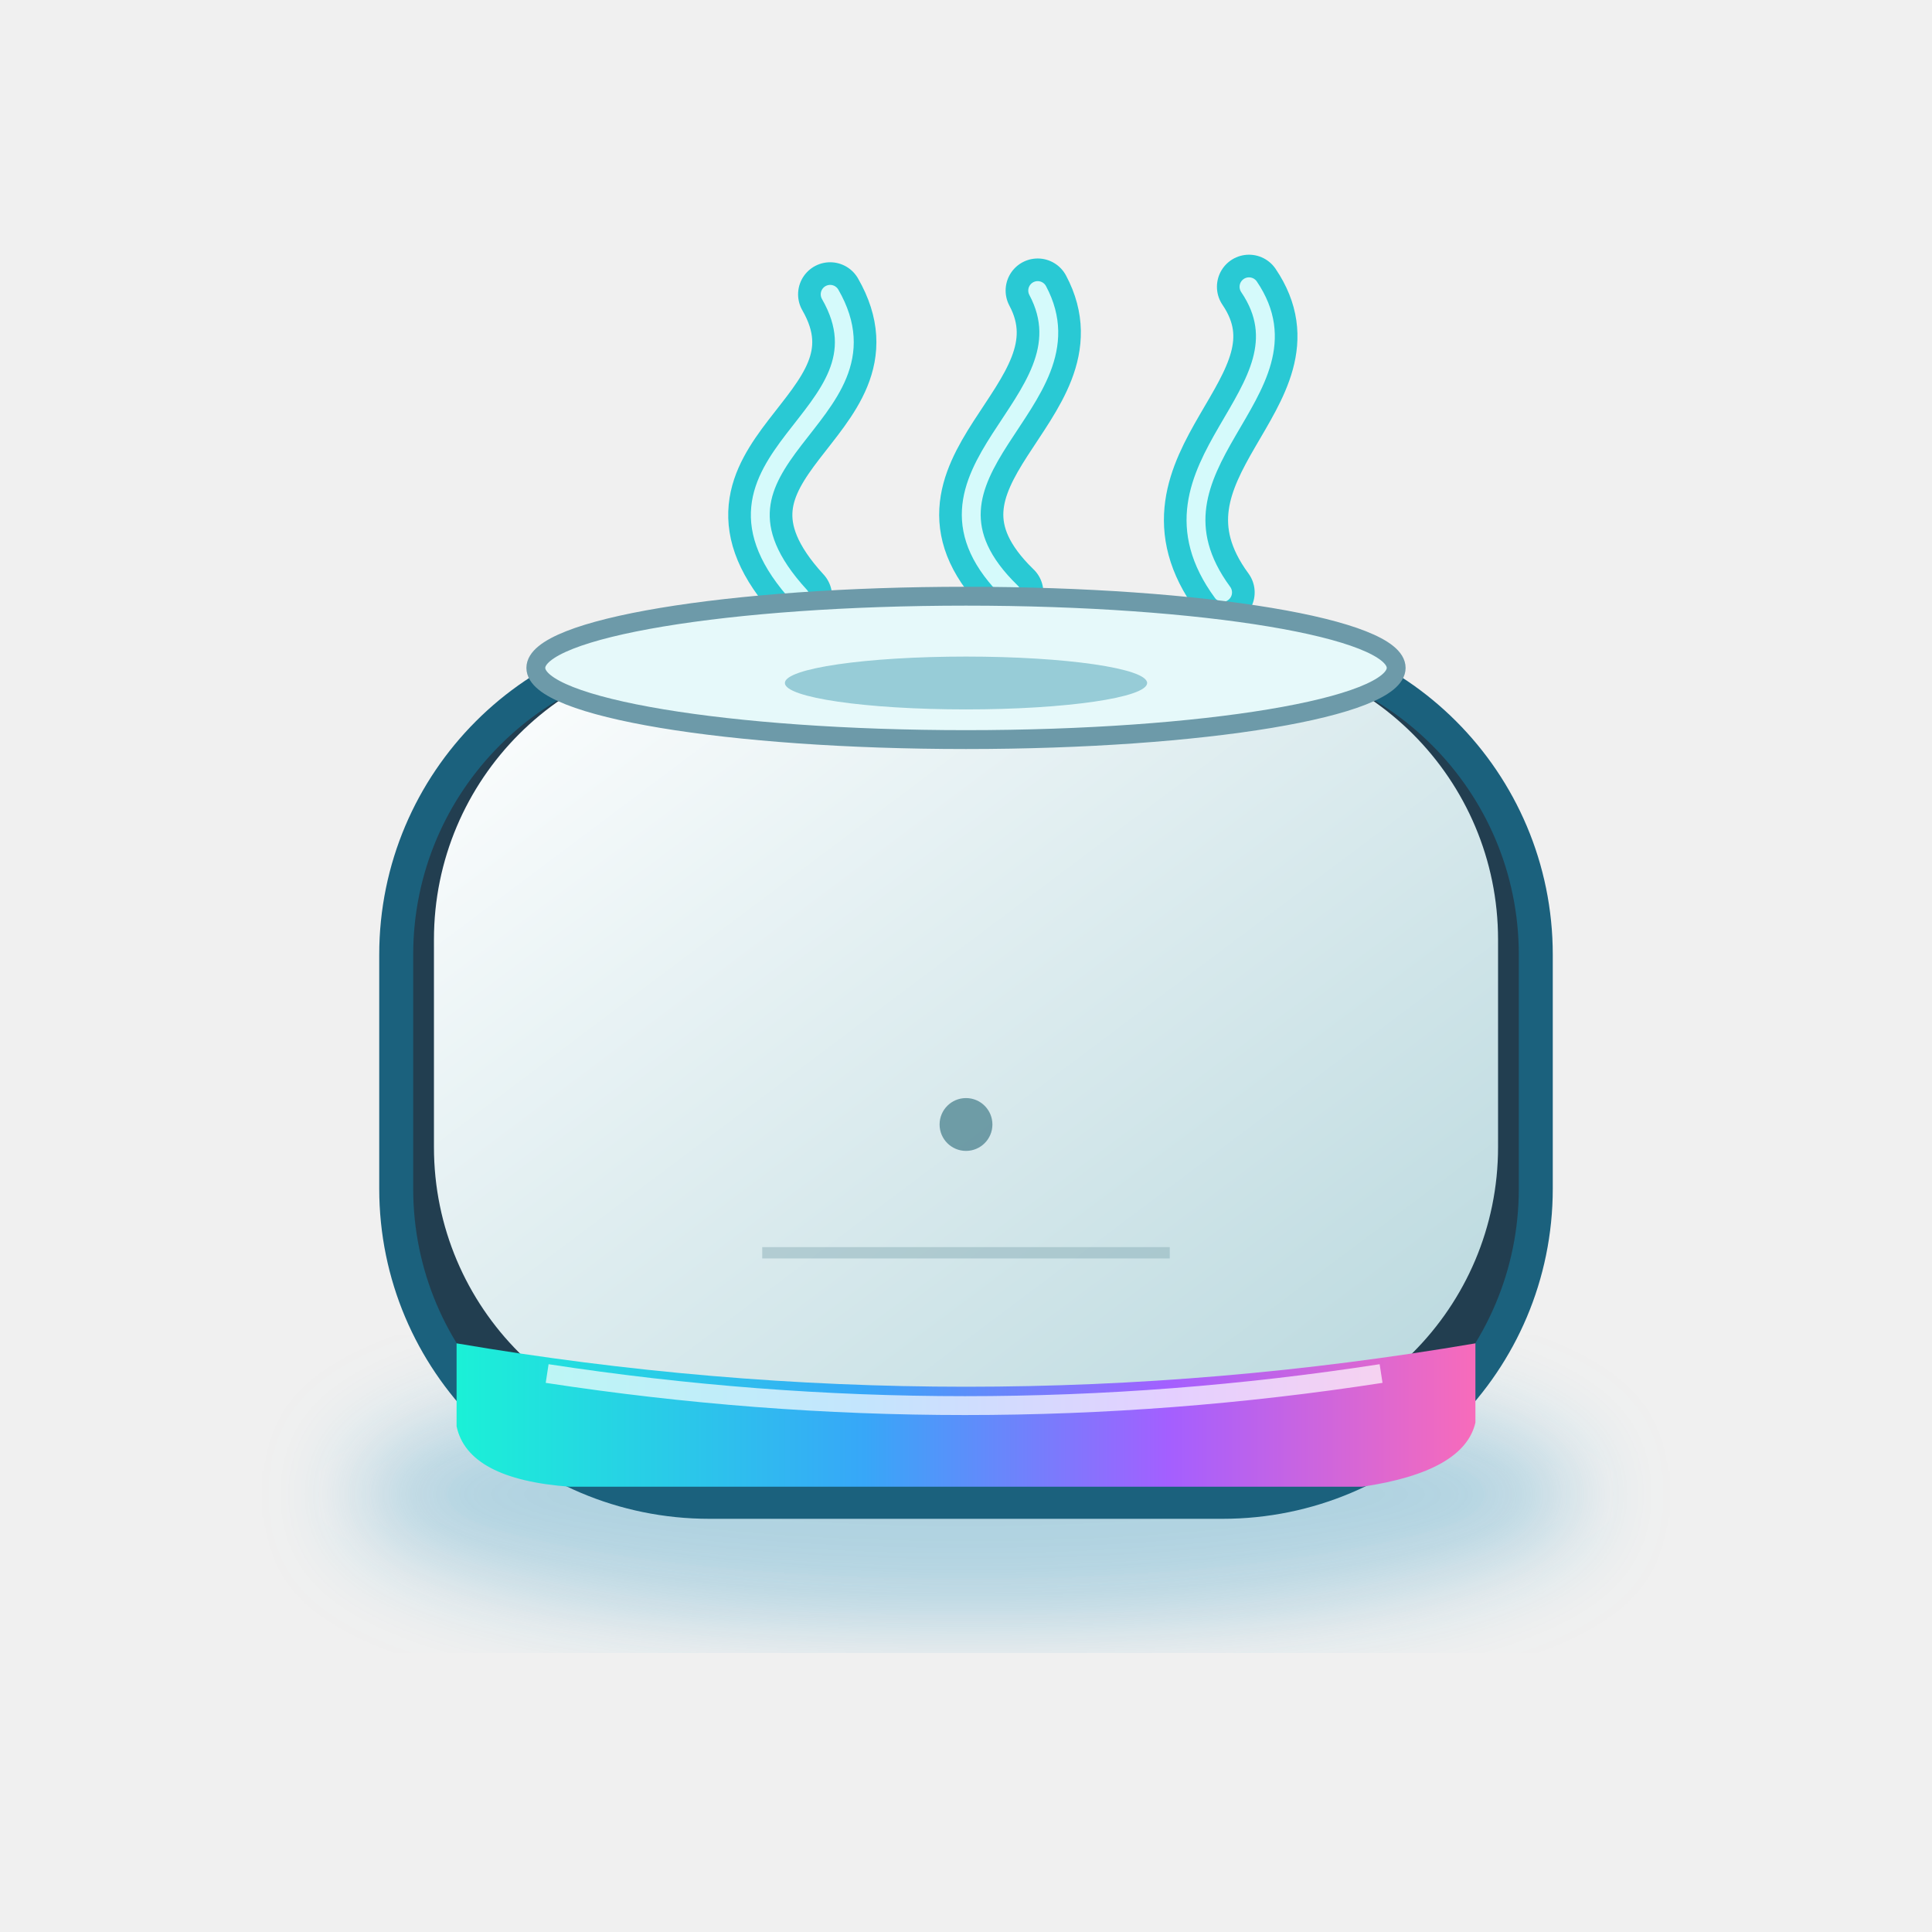
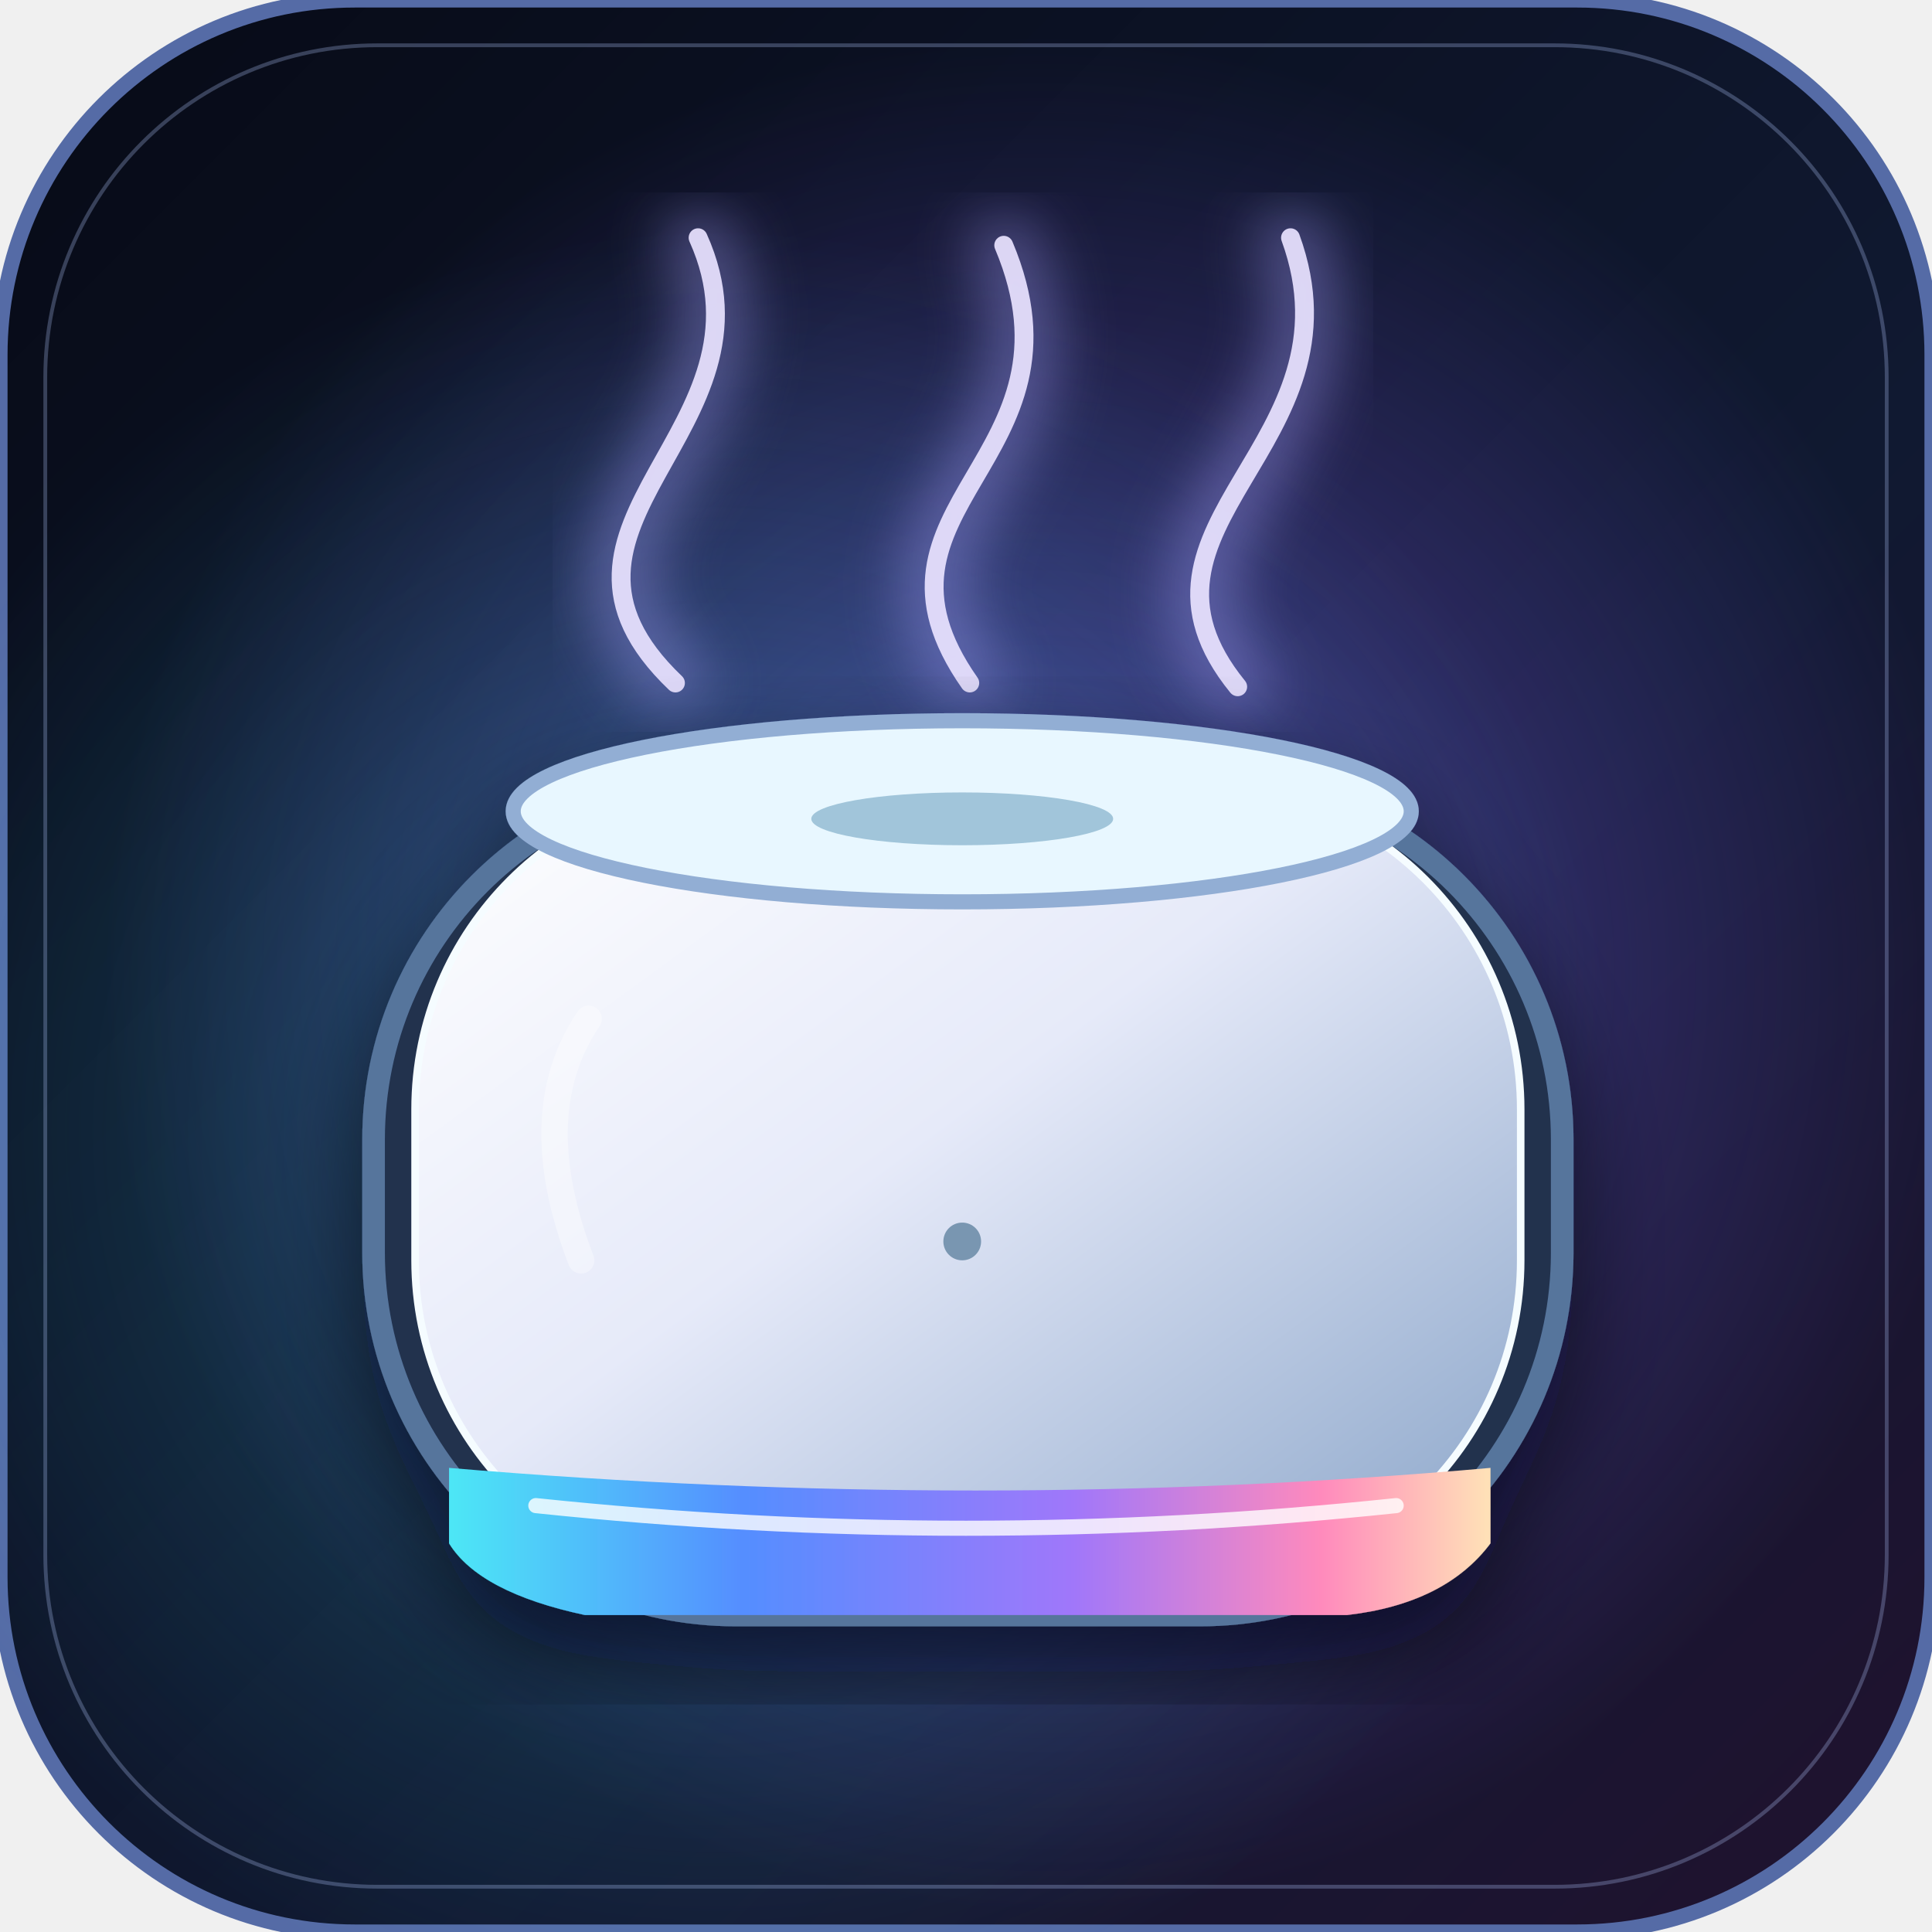
- <svg xmlns="http://www.w3.org/2000/svg" width="512" height="512" viewBox="0 0 512 512" role="img" aria-labelledby="title">
+ <svg xmlns="http://www.w3.org/2000/svg" width="512" height="512" viewBox="0 0 512 512" role="img" aria-label="SO Diffuser BLE premium icon, aromatic mist and RGB-lit diffuser">
  <defs>
-     <linearGradient id="body" x1="0" y1="0" x2="1" y2="1">
-       <stop stop-color="#FFF" />
-       <stop offset="1" stop-color="#B7D7DD" />
+     <linearGradient id="bg" x1="0" y1="0" x2="1" y2="1">
+       <stop stop-color="#070A16" />
+       <stop offset=".6" stop-color="#101931" />
+       <stop offset="1" stop-color="#21122F" />
    </linearGradient>
-     <linearGradient id="ring" x1="0" y1="0" x2="1" y2="0">
-       <stop stop-color="#1BF0D7" />
-       <stop offset=".4" stop-color="#37A7F8" />
-       <stop offset=".7" stop-color="#A45FFF" />
-       <stop offset="1" stop-color="#F76BBB" />
+     <linearGradient id="metal" x1="0" y1="0" x2="1" y2="1">
+       <stop stop-color="#FFFFFF" />
+       <stop offset=".45" stop-color="#E6EAF9" />
+       <stop offset="1" stop-color="#89A4C8" />
    </linearGradient>
+     <linearGradient id="aura" x1="0" y1="0" x2="1" y2="0">
+       <stop stop-color="#4DE6F6" />
+       <stop offset=".28" stop-color="#548EFF" />
+       <stop offset=".6" stop-color="#A077FA" />
+       <stop offset=".84" stop-color="#FF8ABC" />
+       <stop offset="1" stop-color="#FFE0B7" />
+     </linearGradient>
+     <linearGradient id="gold" x1="0" y1="0" x2="1" y2="0">
+       <stop stop-color="#B28756" />
+       <stop offset=".55" stop-color="#FFE8BB" />
+       <stop offset="1" stop-color="#CAA178" />
+     </linearGradient>
+     <radialGradient id="halo">
+       <stop stop-color="#8764FE" stop-opacity=".50" />
+       <stop offset="1" stop-color="#8764FE" stop-opacity="0" />
+     </radialGradient>
+     <radialGradient id="blue">
+       <stop stop-color="#3BDDFD" stop-opacity=".30" />
+       <stop offset="1" stop-color="#3BDDFD" stop-opacity="0" />
+     </radialGradient>
+     <linearGradient id="panel" x1="0" y1="0" x2="1" y2="1">
+       <stop stop-color="#202C4A" />
+       <stop offset="1" stop-color="#191D39" />
+     </linearGradient>
+     <filter id="glow">
+       <feGaussianBlur stdDeviation="8" />
+     </filter>
    <filter id="shadow">
-       <feGaussianBlur stdDeviation="12" />
+       <feDropShadow dx="0" dy="12" stdDeviation="13" flood-color="#020512" flood-opacity=".65" />
    </filter>
  </defs>
-   <g fill="none" stroke-linecap="round" stroke-linejoin="round">
-     <path d="M212 158c-34-37 27-47 8-80m48 79c-33-32 23-50 7-80m49 80c-25-34 26-53 7-81" stroke="#29C9D4" stroke-width="17" />
-     <path d="M212 158c-34-37 27-47 8-80m48 79c-33-32 23-50 7-80m49 80c-25-34 26-53 7-81" stroke="#E8FFFF" stroke-width="5" opacity=".9" />
+   <rect x="0" y="0" width="512" height="512" rx="94" fill="url(#bg)" stroke="#556BA6" stroke-width="4" />
+   <circle cx="276" cy="258" r="248" fill="url(#halo)" />
+   <circle cx="190" cy="300" r="240" fill="url(#blue)" />
+   <rect x="12" y="12" width="488" height="488" rx="88" fill="none" stroke="#B3C9FF" stroke-width="1" opacity=".28" />
+   <path d="M179 181C135 139 208 114 185 63 M257 181C224 134 290 122 266 65 M328 182C293 139 362 118 342 63" stroke="#A7A4FF" stroke-width="16" fill="none" stroke-linecap="round" stroke-linejoin="round" opacity=".44" filter="url(#glow)" />
+   <path d="M179 181C135 139 208 114 185 63 M257 181C224 134 290 122 266 65 M328 182C293 139 362 118 342 63" stroke="#E9E3FF" stroke-width="5" fill="none" stroke-linecap="round" stroke-linejoin="round" opacity=".92" />
+   <g filter="url(#shadow)">
+     <rect x="99" y="206" width="315" height="222" rx="96" fill="#21324E" stroke="#56749C" stroke-width="6" />
+     <rect x="110" y="208" width="293" height="212" rx="86" fill="url(#metal)" stroke="#F5FCFF" stroke-width="2" />
+     <ellipse cx="255" cy="215" rx="119" ry="24" fill="#E8F7FF" stroke="#92AED4" stroke-width="4" />
+     <ellipse cx="255" cy="217" rx="40" ry="7" fill="#85B2CC" opacity=".72" />
+     <path d="M119 389Q260 401 395 389V409Q383 425 357 428H155Q127 422 119 409Z" fill="url(#aura)" />
+     <path d="M142 399Q256 411 370 399" stroke="#FFFFFF" stroke-width="4" fill="none" stroke-linecap="round" stroke-linejoin="round" opacity=".8" />
+     <circle cx="255" cy="329" r="5" fill="#7996B1" />
+     <path d="M156 270Q139 295 154 334" stroke="#FFFFFF" stroke-width="7" fill="none" stroke-linecap="round" stroke-linejoin="round" opacity=".35" />
  </g>
-   <ellipse cx="256" cy="396" rx="163" ry="35" fill="#1D8FBE" opacity=".3" filter="url(#shadow)" />
-   <rect x="105" y="170" width="302" height="228" rx="83" fill="#223E50" stroke="#1B617D" stroke-width="9" />
-   <rect x="115" y="172" width="282" height="209" rx="77" fill="url(#body)" />
-   <ellipse cx="256" cy="177" rx="114" ry="19" fill="#E6F9FA" stroke="#6D9AA9" stroke-width="5" />
-   <ellipse cx="256" cy="181" rx="48" ry="7" fill="#75B9C8" opacity=".7" />
-   <path d="M121 356Q256 379 391 356V377Q388 390 361 394H151Q124 392 121 378Z" fill="url(#ring)" />
-   <path d="M145 364Q256 381 366 364" stroke="#FFF" opacity=".7" stroke-width="5" fill="none" />
-   <circle cx="256" cy="298" r="7" fill="#548895" opacity=".8" />
-   <path d="M202 332h108" stroke="#799FAB" stroke-width="3" opacity=".4" />
</svg>
